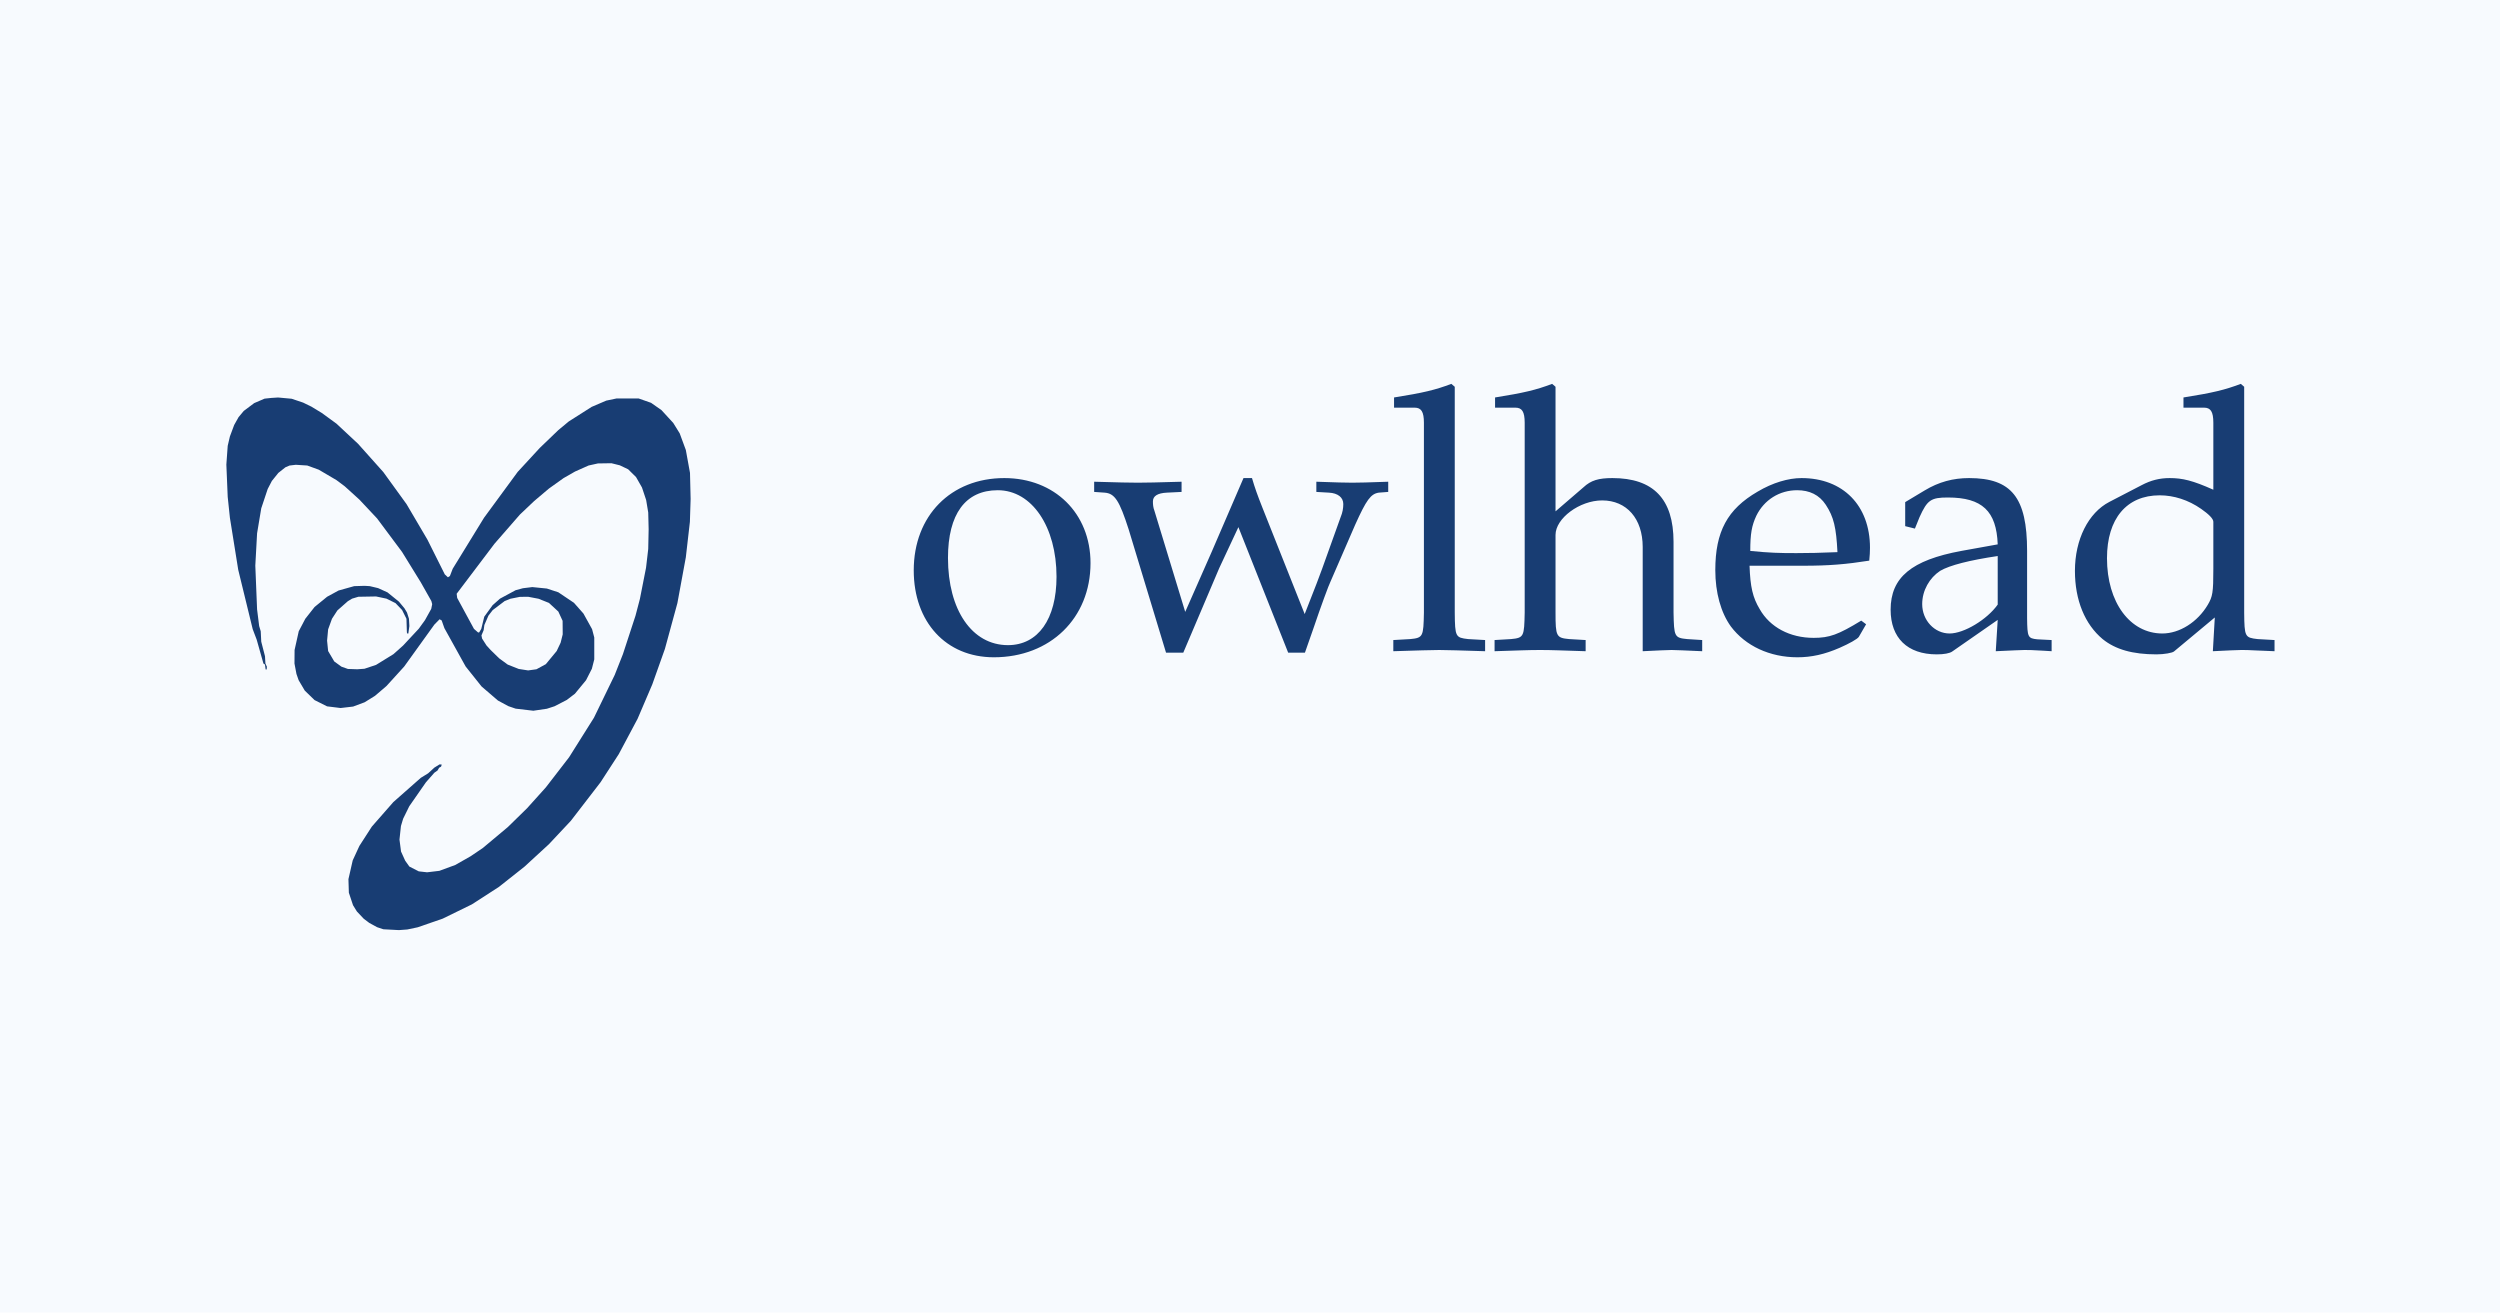
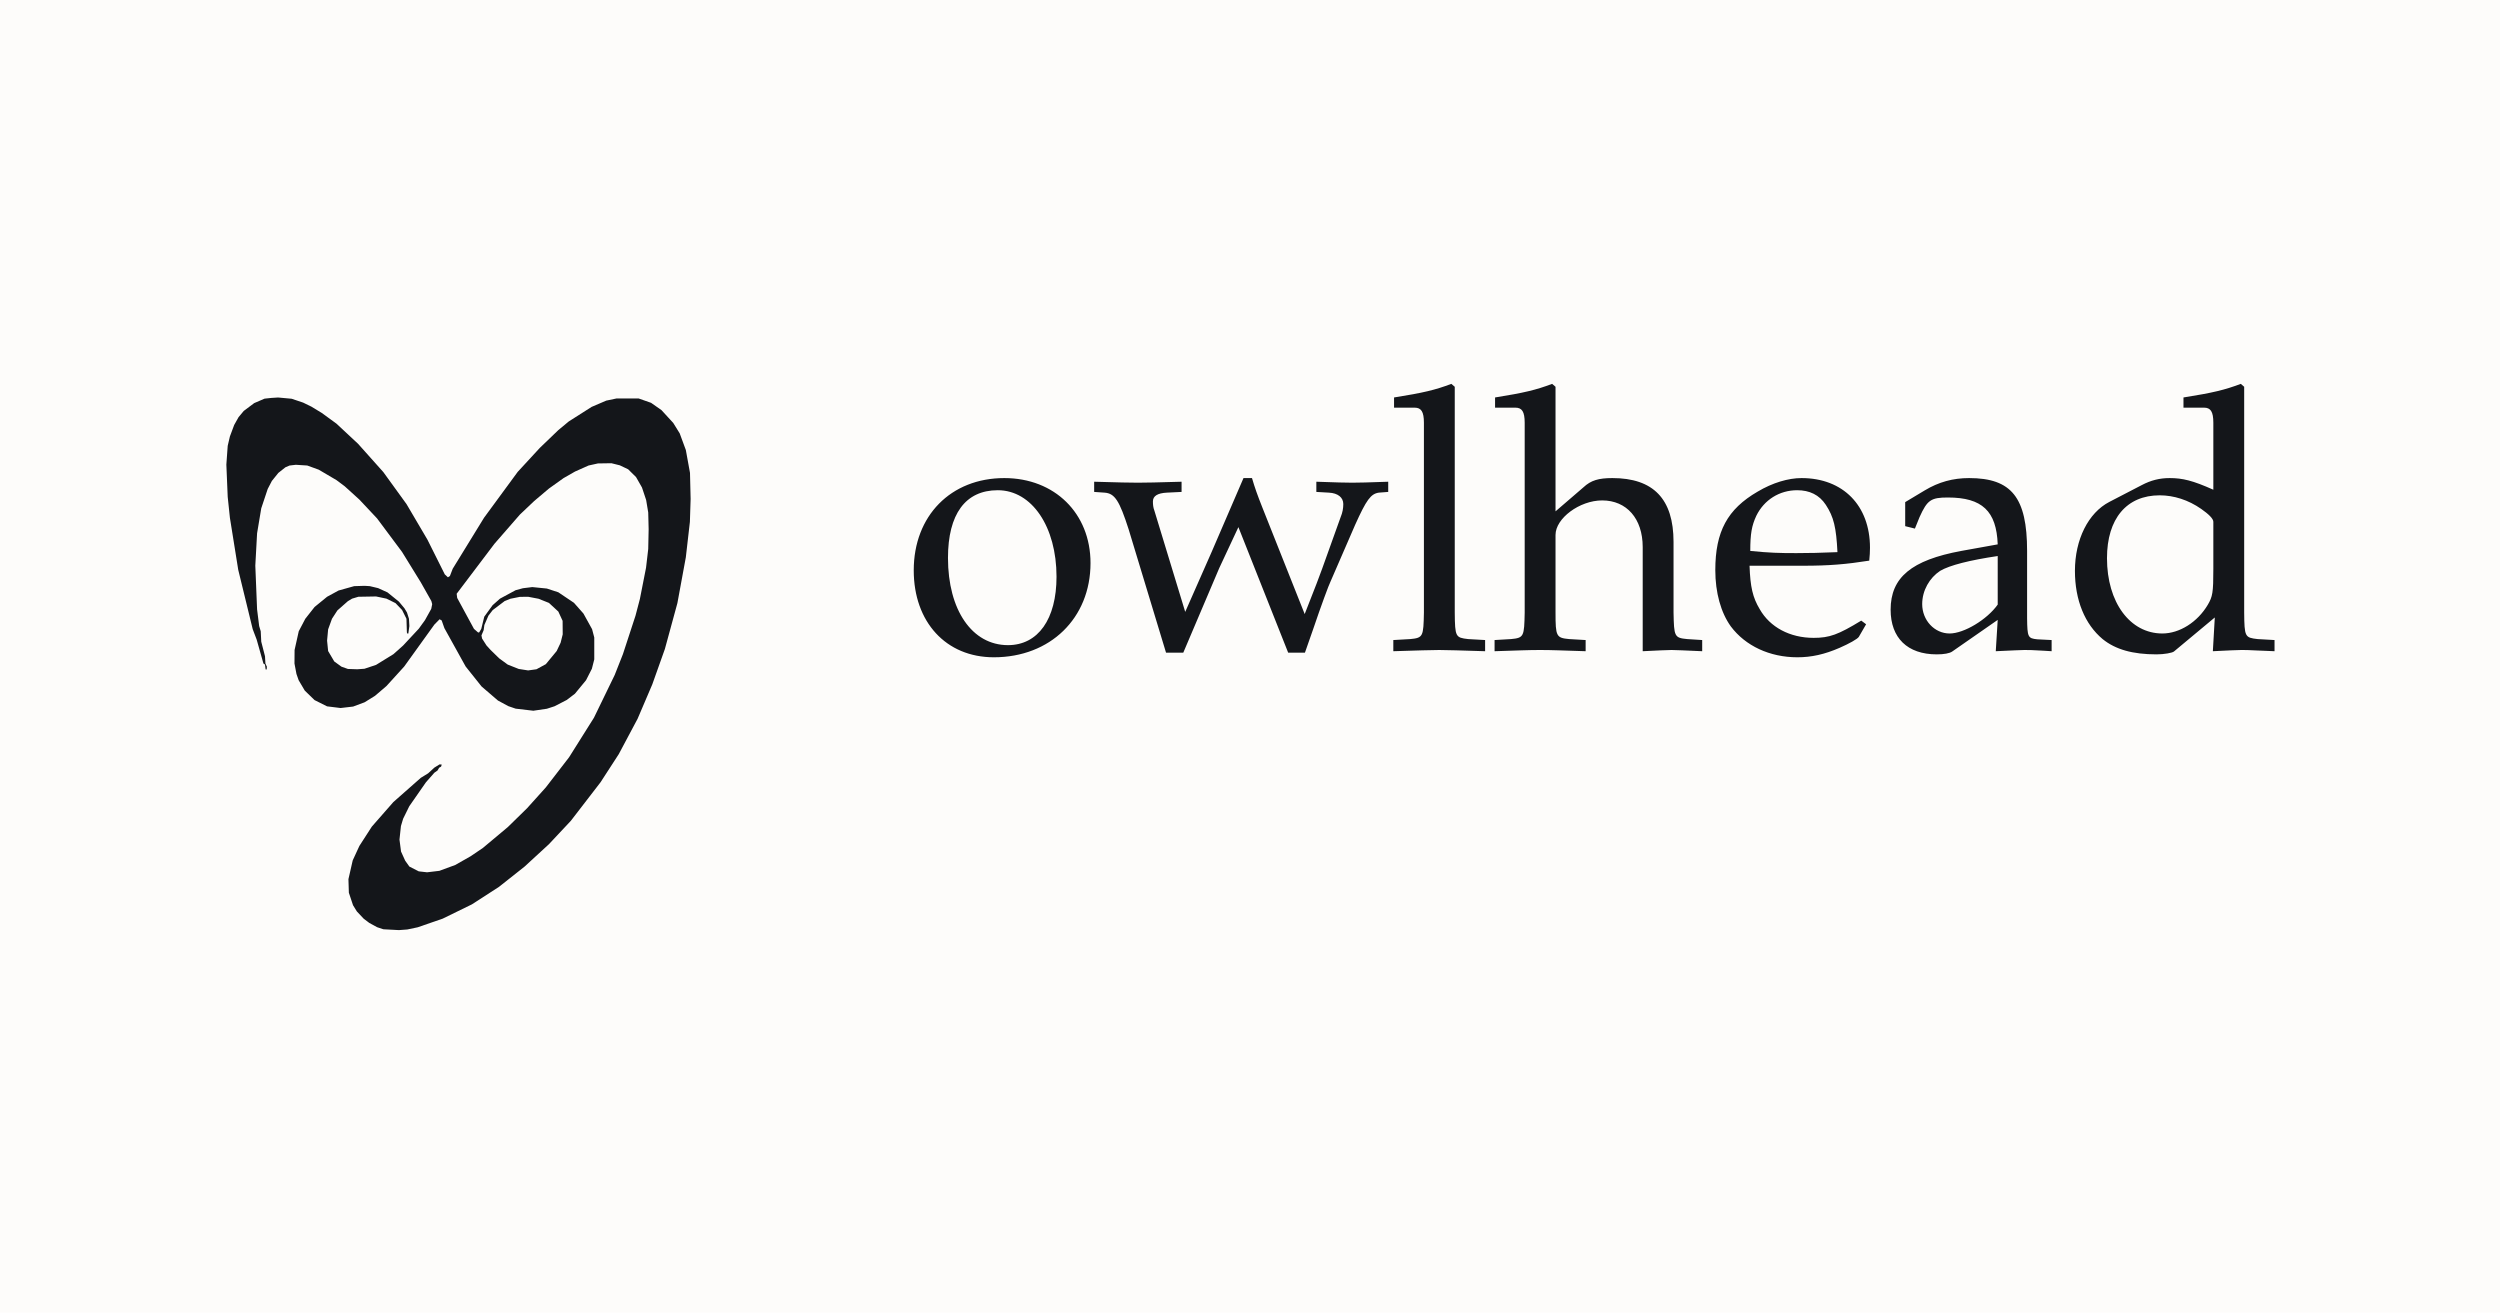
<svg xmlns="http://www.w3.org/2000/svg" width="1200" height="630" viewBox="0 0 1200 630" role="img" aria-label="Owlhead">
-   <rect width="1200" height="630" fill="#F7FAFE" />
+   <rect width="1200" height="630" fill="#FDFCFA" />
  <g transform="translate(-22 50)">
-     <path fill="#183D73" fill-rule="evenodd" transform="translate(130 140) scale(0.5)" d="M44.6,2.0 51.0,1.6 64.0,2.8 75.0,6.5 83.0,10.4 93.0,16.5 107.0,26.7 127.7,46.0 152.0,73.2 174.3,104.0 194.3,138.0 211.0,171.4 214.0,174.2 215.9,173.0 218.6,166.0 248.7,117.0 281.0,73.0 302.2,50.0 320.0,32.9 330.0,24.6 352.0,10.6 366.0,4.6 376.0,2.5 397.0,2.5 409.0,6.7 419.0,13.7 430.3,26.0 436.5,36.0 442.4,52.0 446.4,74.0 447.0,99.0 446.3,121.0 442.4,155.0 434.3,199.0 422.3,243.0 410.2,277.0 396.1,310.0 378.0,344.0 360.5,371.0 332.0,408.0 311.0,430.4 287.5,452.0 263.0,471.4 237.0,488.2 209.0,501.9 185.0,510.2 175.0,512.3 167.0,512.9 152.0,512.1 146.0,510.1 138.5,506.0 133.2,502.0 126.6,495.0 122.9,489.0 118.9,477.0 118.5,464.0 122.6,446.0 129.0,432.1 141.0,413.5 161.6,390.0 188.0,366.7 195.0,362.4 201.0,356.9 206.0,353.8 208.1,354.0 207.4,356.0 205.6,357.0 204.0,359.7 201.0,361.8 192.9,371.0 176.9,394.0 171.0,406.0 168.9,413.0 167.5,426.0 169.0,437.5 173.0,446.3 177.0,451.9 186.0,456.5 194.0,457.4 205.8,456.0 221.0,450.4 235.8,442.0 247.6,434.0 271.5,414.0 290.0,395.9 308.0,375.9 330.3,347.0 354.2,309.0 374.1,268.0 382.0,248.0 394.1,211.0 398.3,195.0 404.2,165.0 406.3,147.0 406.7,128.0 406.3,112.0 404.3,100.0 400.3,88.0 394.6,78.0 387.0,70.5 379.0,66.7 371.0,64.7 358.0,64.9 349.0,66.9 336.0,72.7 325.0,79.0 311.0,89.0 296.8,101.0 283.1,114.0 258.7,142.0 222.4,190.0 222.9,194.0 239.0,223.7 243.0,227.2 244.0,227.1 246.0,223.8 248.9,212.0 256.9,201.0 264.0,194.7 279.0,186.6 286.0,184.7 295.0,183.6 309.0,185.0 320.0,188.6 335.0,198.7 344.1,209.0 352.4,224.0 354.5,232.0 354.5,253.0 352.2,262.0 346.6,273.0 335.9,286.0 328.0,292.0 316.4,298.0 309.0,300.4 296.0,302.3 279.0,300.3 272.0,297.9 262.0,292.5 246.3,279.0 231.0,259.8 210.6,223.0 208.0,215.6 206.0,214.5 201.0,219.6 172.0,259.9 155.0,278.6 144.0,288.0 134.0,294.2 123.0,298.3 111.0,299.7 98.0,298.1 86.0,292.1 76.6,283.0 70.7,273.0 68.6,267.0 66.7,257.0 66.8,244.0 70.8,226.0 77.1,214.0 86.0,202.7 98.0,192.9 109.0,186.9 124.0,182.7 134.0,182.4 139.0,182.7 147.0,184.6 156.0,188.7 167.0,197.6 172.3,204.0 174.7,208.0 176.6,214.0 177.0,221.0 176.0,228.2 175.0,228.2 174.6,227.0 174.2,214.0 170.0,205.6 163.7,199.0 155.0,194.7 145.0,192.6 128.0,192.9 122.0,194.7 118.0,197.1 107.9,206.0 102.7,214.0 99.0,224.2 98.0,235.0 99.0,245.0 104.9,255.0 111.8,260.0 118.0,262.2 127.0,262.5 133.9,262.0 145.0,258.3 161.7,248.0 171.0,239.7 186.0,223.6 192.0,215.3 198.0,204.5 198.9,200.0 198.1,197.0 188.0,179.1 170.0,149.9 146.0,117.7 129.0,99.6 115.0,86.9 107.0,80.9 90.0,70.9 79.0,66.9 68.0,66.2 62.0,66.9 58.0,68.6 51.2,74.0 45.0,81.7 41.0,89.4 34.8,108.0 30.8,132.0 29.1,163.0 30.8,205.0 32.8,221.0 34.3,226.0 34.8,236.0 38.4,250.0 38.8,257.0 40.2,260.0 40.0,262.7 39.0,262.7 38.4,258.0 36.9,257.0 30.4,234.0 26.6,224.0 12.7,167.0 4.7,117.0 2.6,97.0 1.3,66.0 2.6,48.0 4.7,39.0 8.8,28.0 13.0,20.5 18.0,14.5 28.0,7.0 38.0,2.7 44.6,2.0 Z M283.0,193.0 274.0,194.8 268.5,197.0 257.0,205.7 252.9,211.0 249.0,220.0 248.3,225.0 246.2,230.0 246.8,233.0 251.0,239.6 255.0,244.0 263.2,252.0 271.4,258.0 282.0,262.2 291.0,263.6 299.0,262.5 308.0,257.6 318.4,245.0 322.2,237.0 324.2,229.0 324.1,216.0 320.0,207.1 311.0,198.8 301.0,194.8 291.0,192.9 283.0,193.0 Z" />
-     <path fill="#183D73" transform="translate(455 262) scale(1.165563) translate(-322 -233)" d="M364.1 162.2C342.1 162.2 326.8 177.7 326.8 200.2C326.8 221.5 340.1 236 359.8 236C383 236 399.6 219.9 399.6 197.2C399.6 176.7 384.8 162.2 364.1 162.2ZM361.4 167.2C375.5 167.2 385.6 182.3 385.6 202.8C385.6 220.3 378 231 365.6 231C350.8 231 340.9 216.5 340.9 195.1C340.9 177 348.1 167.2 361.4 167.2ZM462.6 162.2C450 191.5 448.2 195.7 438.6 217.3L425.9 175.6C425.4 174.3 425.3 173.1 425.3 171.8C425.3 169.6 427.2 168.4 431 168.2L437.1 167.9V163.7C426.8 164 422.6 164.1 419.1 164.1C415.6 164.1 411.4 164 401.1 163.7V167.9L405.4 168.2C409.6 168.5 411.5 171.5 415.3 183.3L430.7 234.1H437.8L452.6 199.3C454 196.3 454.1 196 460.5 182.4L481 234.1H487.9C489.3 230.1 490.4 227 491.4 224.1C494.4 215.2 497.8 206 498.4 204.9L508.6 181.4C513.2 171.2 515 168.7 518.3 168.2L522.2 167.9V163.7C513.8 164 510.3 164.1 507.4 164.1C504.6 164.1 501.1 164 492.6 163.7V167.9L497.8 168.2C501.5 168.4 503.7 170.2 503.7 172.9C503.7 174.6 503.4 176.4 502.6 178.3L495 199.5C493.8 202.8 492.5 206.3 487.8 218.2L470.4 174.4C468.3 169.1 467.3 166.3 466.1 162.2ZM524.3 228.9V233.5C534.9 233.2 539.3 233 543.2 233C547.1 233 551.5 233.2 562.1 233.5V228.9L555.1 228.5C549.9 227.9 549.7 227.6 549.6 217.6V124.6L548.2 123.4C541.6 125.9 536.6 127.1 524.6 129V133.2H533.1C535.8 133.2 536.9 134.9 536.9 139.4V217.6C536.7 227.4 536.6 228 531.3 228.5ZM566 228.9V233.5C575.7 233.2 579.9 233 584.7 233C589.6 233 593.8 233.2 603.5 233.5V228.9L596.7 228.5C591.4 228 591.1 227.4 591.1 217.6V185.6C591.1 178.8 601 171.4 610.3 171.4C620.4 171.4 627 178.9 627 190.6V233.5C634 233.2 636.4 233 638.9 233C641.2 233 643.9 233.2 651.5 233.5V228.9L645.3 228.5C640 228 639.9 227.4 639.7 217.6V188.5C639.7 170.8 631.4 162.2 614.5 162.2C608.9 162.2 605.7 163.1 602.6 166L591.1 175.9V124.6L589.7 123.4C583.1 125.9 578.1 127.1 566.2 129V133.2H574.6C577.3 133.2 578.4 134.9 578.4 139.4V217.6C578.2 227.4 578.1 228 572.8 228.5ZM719 222.4 717 220.9C707.5 226.7 703.9 228 697.4 228C687.6 228 679.4 223.6 675.2 216.2C672.3 211.4 671.3 207 671 198.3H693C703.9 198.3 710.8 197.7 720.3 196.2C720.5 194 720.6 192.7 720.6 190.9C720.6 173.5 709.5 162.2 692.4 162.2C687 162.2 680.5 164.1 674.3 167.8C661.9 175 656.9 184.2 656.9 200.1C656.9 209.4 659.2 217.6 663.3 223.3C669.3 231.3 679.3 236 690.7 236C696.5 236 701.9 234.8 708.1 232.1C712 230.4 715.4 228.5 716 227.6ZM707.2 192.7C699.5 193 695.9 193.1 690.3 193.1C683.2 193.1 679.4 193 671.3 192.2C671.3 185.1 671.9 181.8 673.8 177.7C677 171.2 683.3 167.2 690.6 167.2C695.7 167.2 699.7 169.1 702.4 173.2C705.7 178.2 706.7 182.6 707.2 192.7ZM773.2 220.6 772.4 233.5C779.8 233.2 782.1 233 784.2 233C786.2 233 787.1 233 792.2 233.3L795.4 233.5V228.9L789.5 228.6C785.6 228.2 785.4 227.7 785.3 219.9V192.2C785.3 170.2 778.9 162.2 761.4 162.2C754.8 162.2 748.9 163.8 743.1 167.3L735.1 172.1V182L739.1 183L741 178.3C744.2 171.2 745.7 170.2 752.7 170.2C766.8 170.2 772.7 175.8 773.2 189.5L758.2 192.2C737.7 196 729.1 203.1 729.1 216.4C729.1 228 736 234.8 748.1 234.8C751 234.8 753.4 234.4 754.5 233.6ZM773.2 214.3C768.8 220.5 759.3 226.2 753.4 226.2C747.2 226.2 742.1 220.8 742.1 214.1C742.1 208.5 745.1 203.3 749.5 200.4C753.4 198.1 761.7 196 773.2 194.3ZM862 167C853.5 163.2 849.3 162.2 844 162.2C839.9 162.2 836.3 163.1 832.5 165.1L819.2 172C810.5 176.5 805 187.5 805 200.4C805 212.5 809.1 222.4 816.4 228.5C821.7 232.8 828.8 234.8 838.6 234.8C841.7 234.8 845.1 234.2 845.8 233.6L862.6 219.6L861.8 233.5C868.6 233.2 871.3 233 873.5 233C874.7 233 876.9 233 879.9 233.2C881 233.3 883.9 233.3 887.2 233.5V228.9L880.2 228.5C875 227.9 874.8 227.6 874.7 217.6V124.6L873.3 123.4C866.7 125.9 861.7 127.1 849.7 129V133.2H858.2C860.9 133.2 862 134.9 862 139.4ZM862 199.6C862 209.4 861.7 211 859.7 214.4C855.5 221.5 848.1 226.2 841 226.2C827.7 226.2 818.2 213.4 818.2 195.2C818.2 178.9 826.3 169.3 839.9 169.3C845.7 169.3 851.7 171.2 857 174.9C860 177 862 178.9 862 180.2Z" />
+     <path fill="#14161A" fill-rule="evenodd" transform="translate(130 140) scale(0.5)" d="M44.6,2.0 51.0,1.6 64.0,2.8 75.0,6.5 83.0,10.4 93.0,16.5 107.0,26.7 127.7,46.0 152.0,73.2 174.3,104.0 194.3,138.0 211.0,171.4 214.0,174.2 215.9,173.0 218.6,166.0 248.7,117.0 281.0,73.0 302.2,50.0 320.0,32.9 330.0,24.6 352.0,10.6 366.0,4.6 376.0,2.5 397.0,2.5 409.0,6.7 419.0,13.7 430.3,26.0 436.5,36.0 442.4,52.0 446.4,74.0 447.0,99.0 446.3,121.0 442.4,155.0 434.3,199.0 422.3,243.0 410.2,277.0 396.1,310.0 378.0,344.0 360.5,371.0 332.0,408.0 311.0,430.4 287.5,452.0 263.0,471.4 237.0,488.2 209.0,501.9 185.0,510.2 175.0,512.3 167.0,512.9 152.0,512.1 146.0,510.1 138.5,506.0 133.2,502.0 126.6,495.0 122.9,489.0 118.9,477.0 118.5,464.0 122.6,446.0 129.0,432.1 141.0,413.5 161.6,390.0 188.0,366.7 195.0,362.4 201.0,356.9 206.0,353.8 208.1,354.0 207.4,356.0 205.6,357.0 204.0,359.7 201.0,361.8 192.9,371.0 176.9,394.0 171.0,406.0 168.9,413.0 167.5,426.0 169.0,437.5 173.0,446.3 177.0,451.9 186.0,456.5 194.0,457.4 205.8,456.0 221.0,450.4 235.8,442.0 247.6,434.0 271.5,414.0 290.0,395.9 308.0,375.9 330.3,347.0 354.2,309.0 374.1,268.0 382.0,248.0 394.1,211.0 398.3,195.0 404.2,165.0 406.3,147.0 406.7,128.0 406.3,112.0 404.3,100.0 400.3,88.0 394.6,78.0 387.0,70.5 379.0,66.7 371.0,64.7 358.0,64.9 349.0,66.9 336.0,72.7 325.0,79.0 311.0,89.0 296.8,101.0 283.1,114.0 258.7,142.0 222.4,190.0 222.9,194.0 239.0,223.7 243.0,227.2 244.0,227.1 246.0,223.8 248.9,212.0 256.9,201.0 264.0,194.7 279.0,186.6 286.0,184.7 295.0,183.6 309.0,185.0 320.0,188.6 335.0,198.7 344.1,209.0 352.4,224.0 354.5,232.0 354.5,253.0 352.2,262.0 346.6,273.0 335.9,286.0 328.0,292.0 316.4,298.0 309.0,300.4 296.0,302.3 279.0,300.3 272.0,297.9 262.0,292.5 246.3,279.0 231.0,259.8 210.6,223.0 208.0,215.6 206.0,214.5 201.0,219.6 172.0,259.9 155.0,278.6 144.0,288.0 134.0,294.2 123.0,298.3 111.0,299.7 98.0,298.1 86.0,292.1 76.6,283.0 70.7,273.0 68.6,267.0 66.7,257.0 66.8,244.0 70.8,226.0 77.1,214.0 86.0,202.7 98.0,192.9 109.0,186.9 124.0,182.7 134.0,182.4 139.0,182.7 147.0,184.6 156.0,188.7 167.0,197.6 172.3,204.0 174.7,208.0 176.6,214.0 177.0,221.0 176.0,228.2 175.0,228.2 174.6,227.0 174.2,214.0 170.0,205.6 163.7,199.0 155.0,194.7 145.0,192.6 128.0,192.9 122.0,194.7 118.0,197.1 107.9,206.0 102.7,214.0 99.0,224.2 98.0,235.0 99.0,245.0 104.9,255.0 111.8,260.0 118.0,262.2 127.0,262.5 133.9,262.0 145.0,258.3 161.7,248.0 171.0,239.7 186.0,223.6 192.0,215.3 198.0,204.5 198.9,200.0 198.1,197.0 188.0,179.1 170.0,149.9 146.0,117.7 129.0,99.6 115.0,86.9 107.0,80.9 90.0,70.9 79.0,66.9 68.0,66.2 62.0,66.9 58.0,68.6 51.2,74.0 45.0,81.7 41.0,89.4 34.8,108.0 30.8,132.0 29.1,163.0 30.8,205.0 32.8,221.0 34.3,226.0 34.8,236.0 38.4,250.0 38.8,257.0 40.2,260.0 40.0,262.7 39.0,262.7 38.4,258.0 36.9,257.0 30.4,234.0 26.6,224.0 12.7,167.0 4.7,117.0 2.6,97.0 1.3,66.0 2.6,48.0 4.7,39.0 8.8,28.0 13.0,20.5 18.0,14.5 28.0,7.0 38.0,2.7 44.6,2.0 Z M283.0,193.0 274.0,194.8 268.5,197.0 257.0,205.7 252.9,211.0 249.0,220.0 248.3,225.0 246.2,230.0 246.8,233.0 251.0,239.6 255.0,244.0 263.2,252.0 271.4,258.0 282.0,262.2 291.0,263.6 299.0,262.5 308.0,257.6 318.4,245.0 322.2,237.0 324.2,229.0 324.1,216.0 320.0,207.1 311.0,198.8 301.0,194.8 291.0,192.9 283.0,193.0 Z" />
+     <path fill="#14161A" transform="translate(455 262) scale(1.165563) translate(-322 -233)" d="M364.1 162.2C342.1 162.2 326.8 177.7 326.8 200.2C326.8 221.5 340.1 236 359.8 236C383 236 399.6 219.9 399.6 197.2C399.6 176.7 384.8 162.2 364.1 162.2ZM361.4 167.2C375.5 167.2 385.6 182.3 385.6 202.8C385.6 220.3 378 231 365.6 231C350.8 231 340.9 216.5 340.9 195.1C340.9 177 348.1 167.2 361.4 167.2ZM462.6 162.2C450 191.5 448.2 195.7 438.6 217.3L425.9 175.6C425.4 174.3 425.3 173.1 425.3 171.8C425.3 169.6 427.2 168.4 431 168.2L437.1 167.9V163.7C426.8 164 422.6 164.1 419.1 164.1C415.6 164.1 411.4 164 401.1 163.7V167.9L405.4 168.2C409.6 168.5 411.5 171.5 415.3 183.3L430.7 234.1H437.8L452.6 199.3C454 196.3 454.1 196 460.5 182.4L481 234.1H487.9C489.3 230.1 490.4 227 491.4 224.1C494.4 215.2 497.8 206 498.4 204.9L508.6 181.4C513.2 171.2 515 168.7 518.3 168.2L522.2 167.9V163.7C513.8 164 510.3 164.1 507.4 164.1C504.6 164.1 501.1 164 492.6 163.7V167.9L497.8 168.2C501.5 168.4 503.7 170.2 503.7 172.9C503.7 174.6 503.4 176.4 502.6 178.3L495 199.5C493.8 202.8 492.5 206.3 487.8 218.2L470.4 174.4C468.3 169.1 467.3 166.3 466.1 162.2ZM524.3 228.9V233.5C534.9 233.2 539.3 233 543.2 233C547.1 233 551.5 233.2 562.1 233.5V228.9L555.1 228.5C549.9 227.9 549.7 227.6 549.6 217.6V124.6L548.2 123.4C541.6 125.9 536.6 127.1 524.6 129V133.2H533.1C535.8 133.2 536.9 134.9 536.9 139.4V217.6C536.7 227.4 536.6 228 531.3 228.5ZM566 228.9V233.5C575.7 233.2 579.9 233 584.7 233C589.6 233 593.8 233.2 603.5 233.5V228.9L596.7 228.5C591.4 228 591.1 227.4 591.1 217.6V185.6C591.1 178.8 601 171.4 610.3 171.4C620.4 171.4 627 178.9 627 190.6V233.5C634 233.2 636.4 233 638.9 233C641.2 233 643.9 233.2 651.5 233.5V228.9L645.3 228.5C640 228 639.9 227.4 639.7 217.6V188.5C639.7 170.8 631.4 162.2 614.5 162.2C608.9 162.2 605.7 163.1 602.6 166L591.1 175.9V124.6L589.7 123.4C583.1 125.9 578.1 127.1 566.2 129V133.2H574.6C577.3 133.2 578.4 134.9 578.4 139.4V217.6C578.2 227.4 578.1 228 572.8 228.5ZM719 222.4 717 220.9C707.5 226.7 703.9 228 697.4 228C687.6 228 679.4 223.6 675.2 216.2C672.3 211.4 671.3 207 671 198.3H693C703.9 198.3 710.8 197.7 720.3 196.2C720.5 194 720.6 192.7 720.6 190.9C720.6 173.5 709.5 162.2 692.4 162.2C687 162.2 680.5 164.1 674.3 167.8C661.9 175 656.9 184.2 656.9 200.1C656.9 209.4 659.2 217.6 663.3 223.3C669.3 231.3 679.3 236 690.7 236C696.5 236 701.9 234.8 708.1 232.1C712 230.4 715.4 228.5 716 227.6ZM707.2 192.7C699.5 193 695.9 193.1 690.3 193.1C683.2 193.1 679.4 193 671.3 192.2C671.3 185.1 671.9 181.8 673.8 177.7C677 171.2 683.3 167.2 690.6 167.2C695.7 167.2 699.7 169.1 702.4 173.2C705.7 178.2 706.7 182.6 707.2 192.7ZM773.2 220.6 772.4 233.5C779.8 233.2 782.1 233 784.2 233C786.2 233 787.1 233 792.2 233.3L795.4 233.5V228.9L789.5 228.6C785.6 228.2 785.4 227.7 785.3 219.9V192.2C785.3 170.2 778.9 162.2 761.4 162.2C754.8 162.2 748.9 163.8 743.1 167.3L735.1 172.1V182L739.1 183L741 178.3C744.2 171.2 745.7 170.2 752.7 170.2C766.8 170.2 772.7 175.8 773.2 189.5L758.2 192.2C737.7 196 729.1 203.1 729.1 216.4C729.1 228 736 234.8 748.1 234.8C751 234.8 753.4 234.4 754.5 233.6ZM773.2 214.3C768.8 220.5 759.3 226.2 753.4 226.2C747.2 226.2 742.1 220.8 742.1 214.1C742.1 208.5 745.1 203.3 749.5 200.4C753.4 198.1 761.7 196 773.2 194.3ZM862 167C853.5 163.2 849.3 162.2 844 162.2C839.9 162.2 836.3 163.1 832.5 165.1L819.2 172C810.5 176.5 805 187.5 805 200.4C805 212.5 809.1 222.4 816.4 228.5C821.7 232.8 828.8 234.8 838.6 234.8C841.7 234.8 845.1 234.2 845.8 233.6L862.6 219.6L861.8 233.5C868.6 233.2 871.3 233 873.5 233C874.7 233 876.9 233 879.9 233.2C881 233.3 883.9 233.3 887.2 233.5V228.9L880.2 228.5C875 227.9 874.8 227.6 874.7 217.6V124.6L873.3 123.4C866.7 125.9 861.7 127.1 849.7 129V133.2H858.2C860.9 133.2 862 134.9 862 139.4ZM862 199.6C862 209.4 861.7 211 859.7 214.4C855.5 221.5 848.1 226.2 841 226.2C827.7 226.2 818.2 213.4 818.2 195.2C818.2 178.9 826.3 169.3 839.9 169.3C845.7 169.3 851.7 171.2 857 174.9C860 177 862 178.9 862 180.2Z" />
  </g>
</svg>
